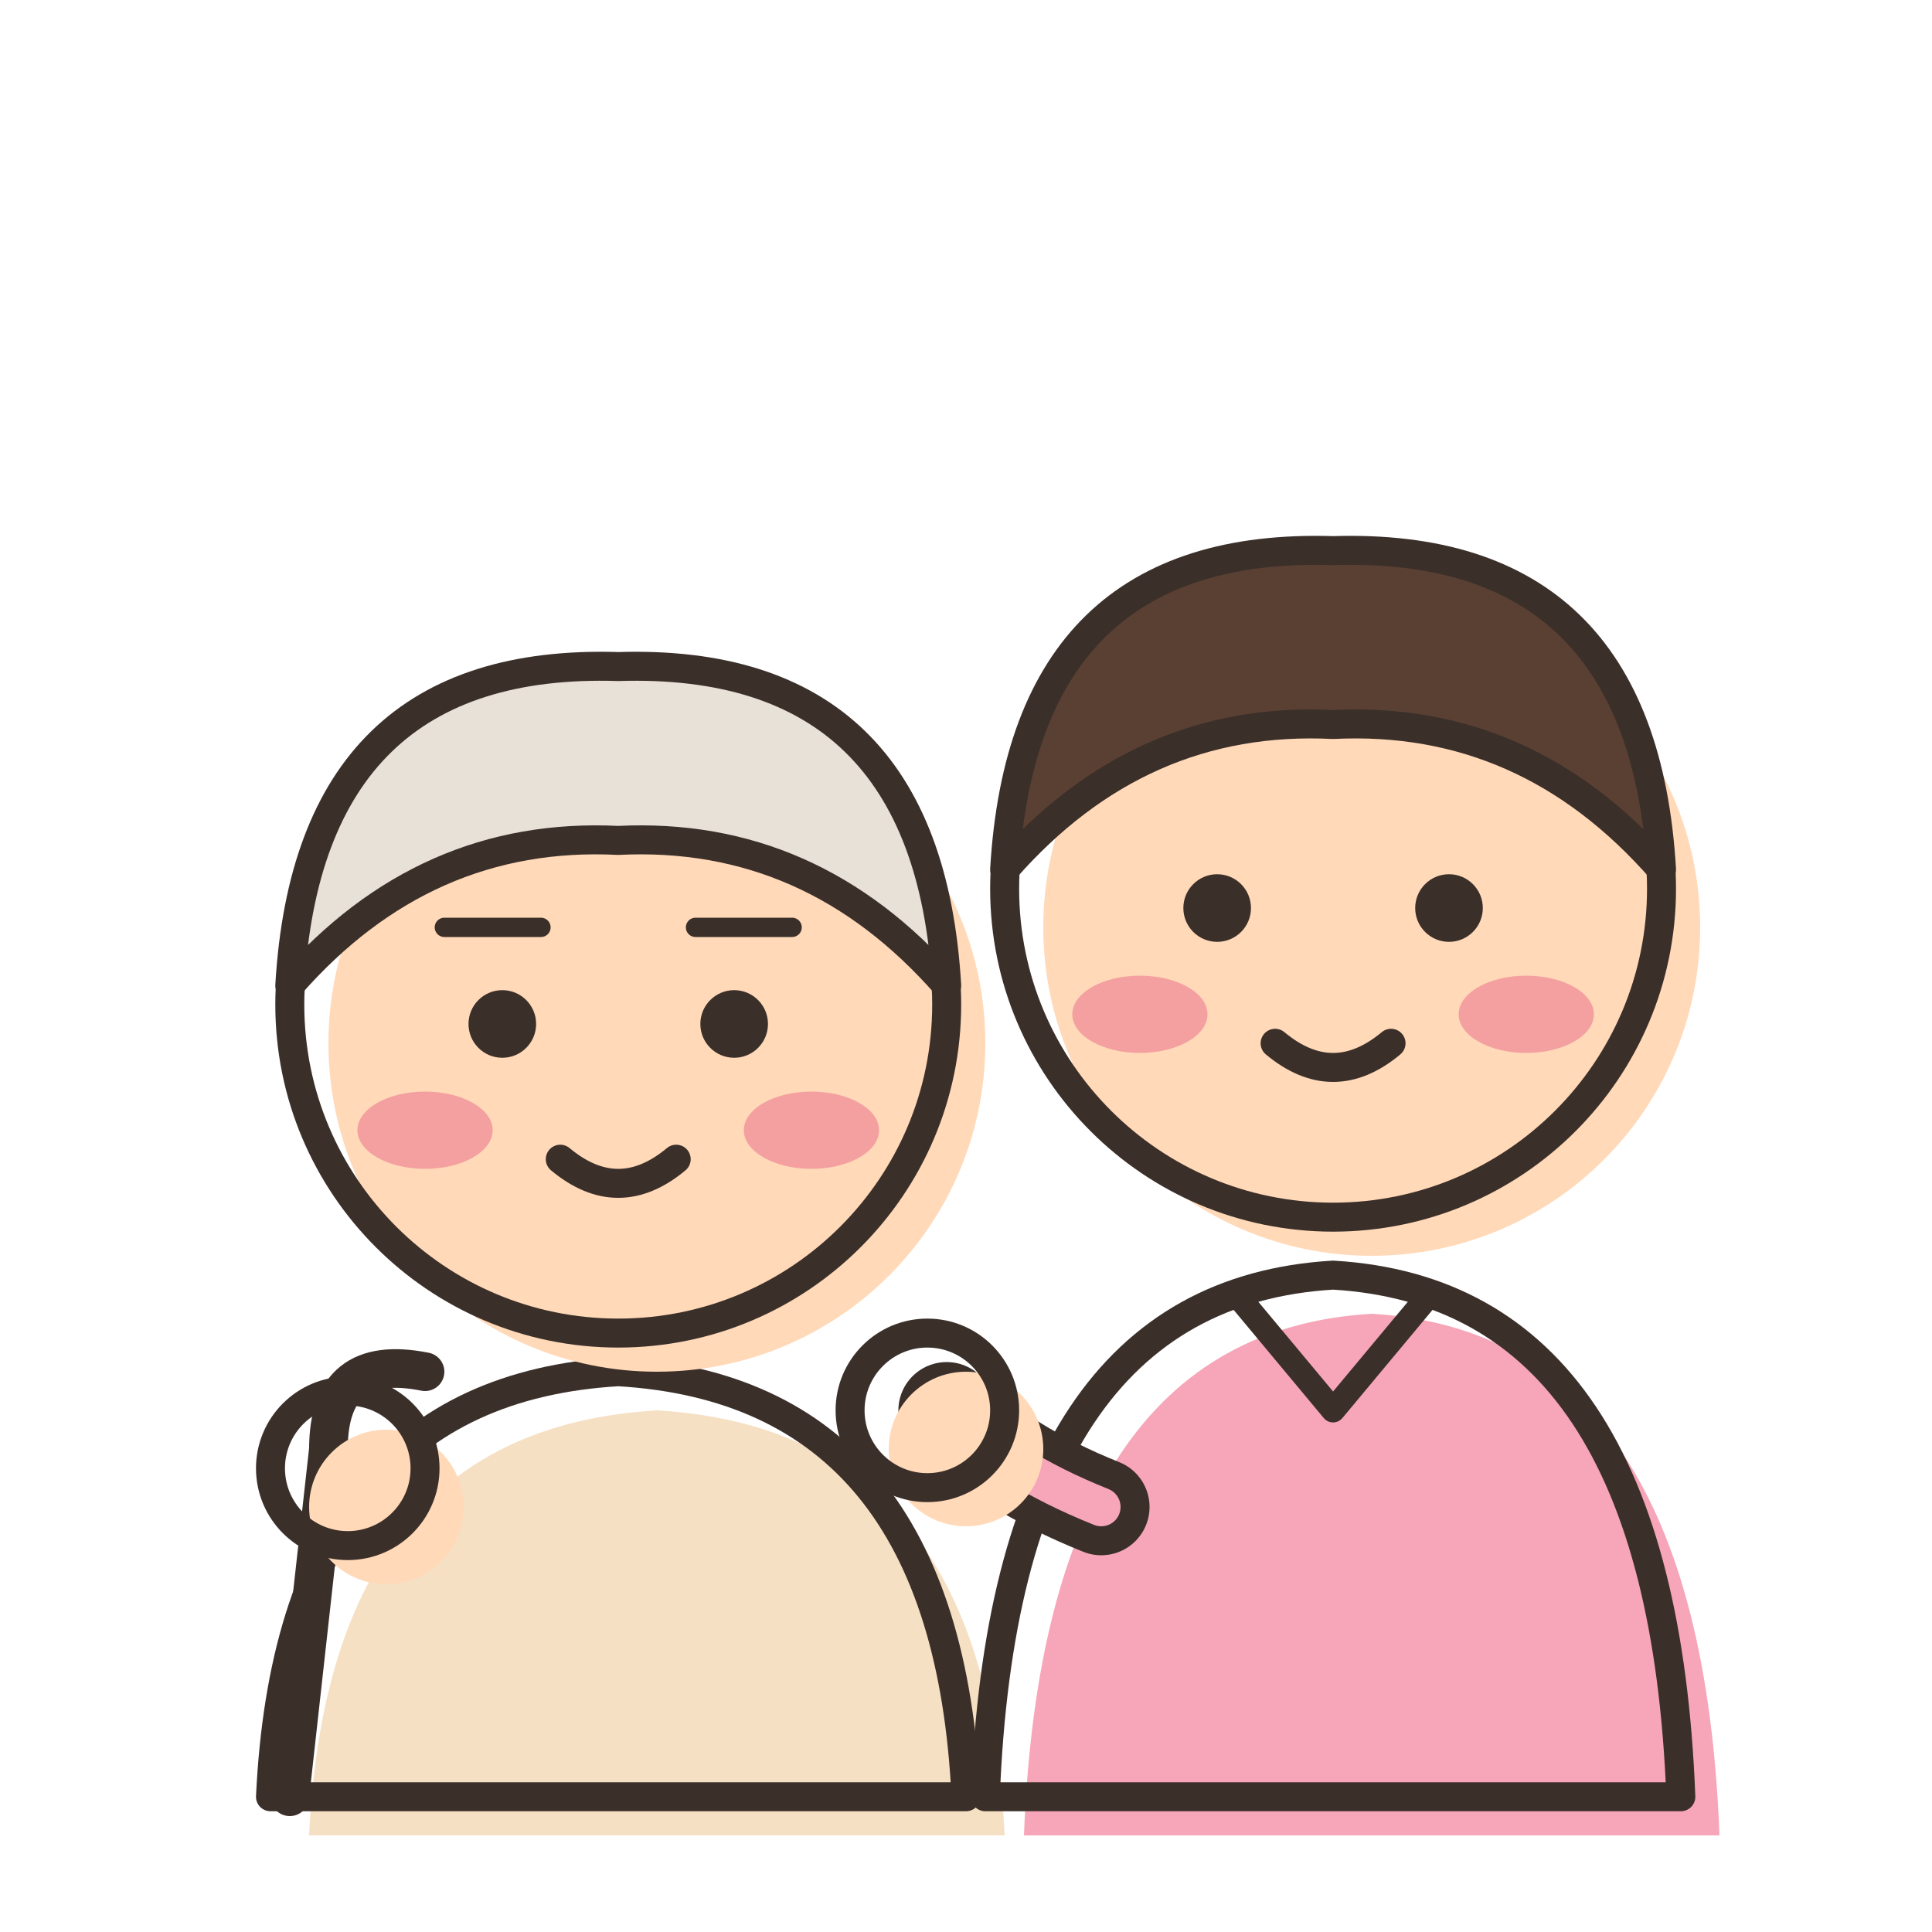
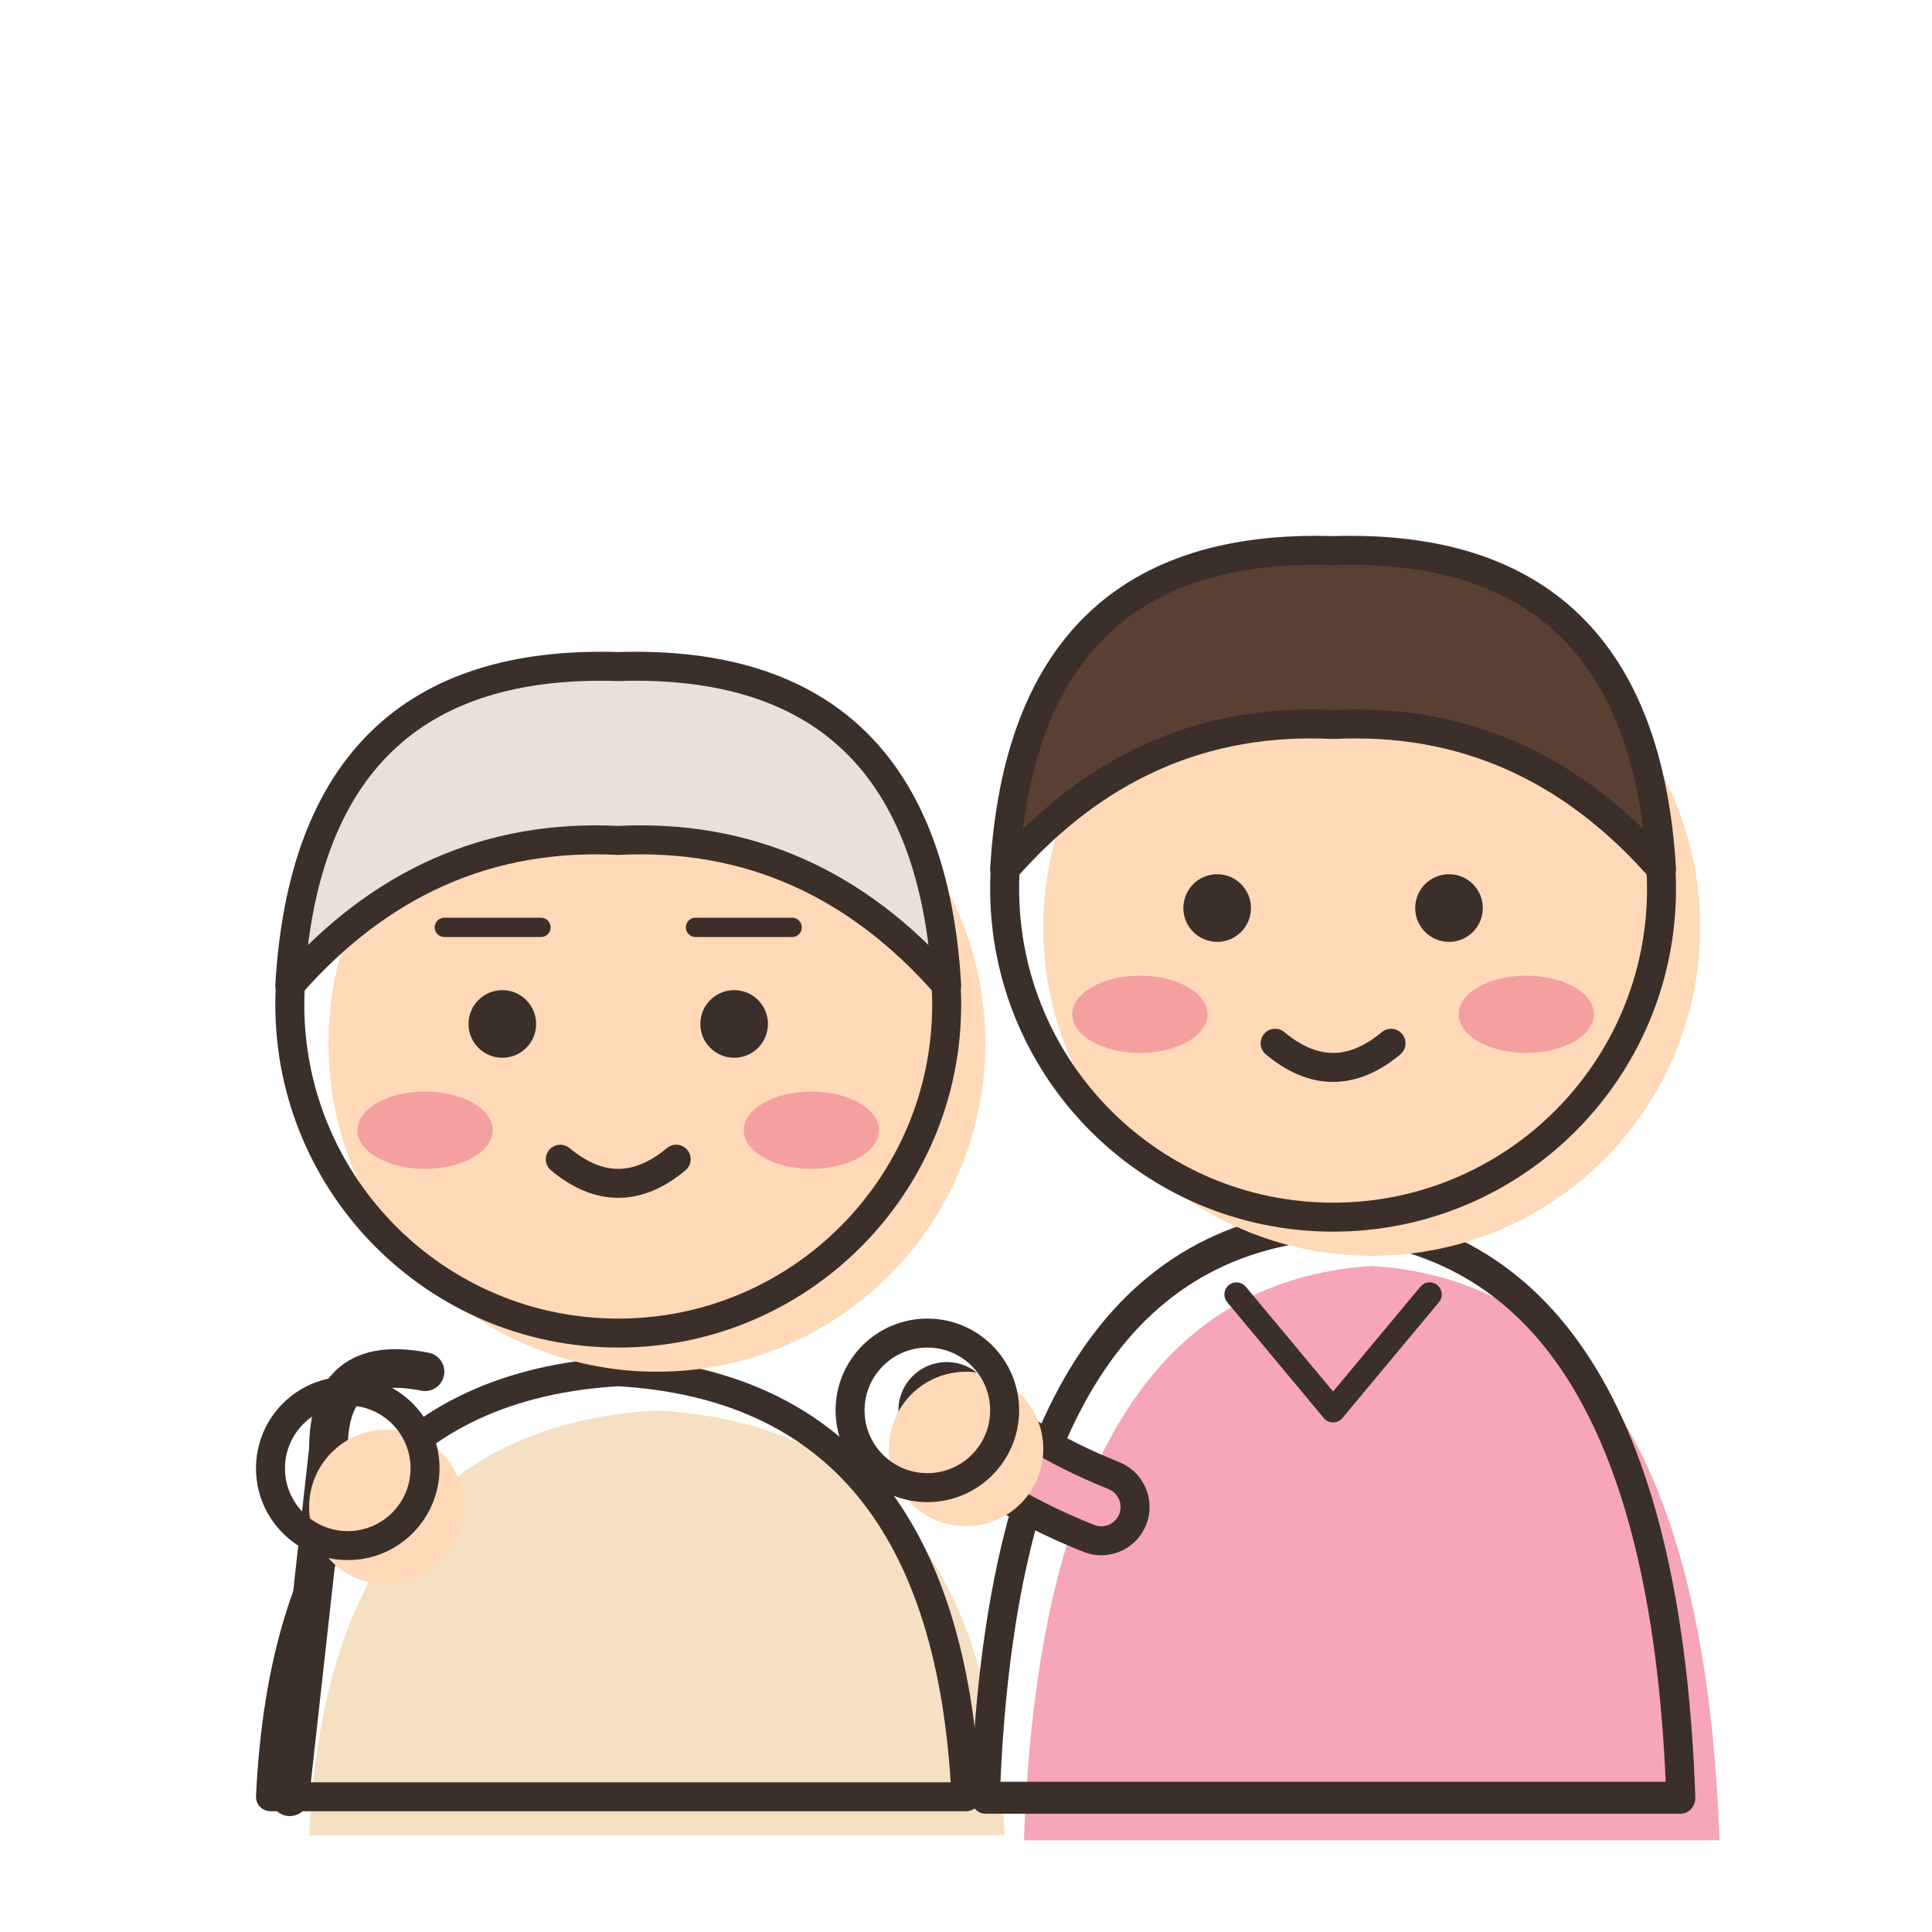
<svg xmlns="http://www.w3.org/2000/svg" viewBox="0 0 200 200" width="1000" height="1000">
  <g stroke="#3b2f2a" stroke-width="3" stroke-linecap="round" stroke-linejoin="round">
    <g transform="translate(4 4)">
      <path d="M28 186 Q30 144 64 142 Q98 144 100 186Z" fill="#f6e0c4" stroke="none" />
    </g>
    <path d="M28 186 Q30 144 64 142 Q98 144 100 186Z" fill="none" />
    <path d="M34 150 L30 186" stroke-width="4" fill="none" />
    <path d="M34 150 Q34 140 44 142" stroke-width="4" fill="none" />
    <g transform="translate(4 4)">
      <circle cx="64" cy="104" r="34" fill="#ffd9b8" stroke="none" />
    </g>
    <circle cx="64" cy="104" r="34" fill="none" />
    <path d="M30 102 Q32 68 64 69 Q96 68 98 102 Q84 86 64 87 Q44 86 30 102Z" fill="#e8e1d8" />
    <circle cx="52" cy="106" r="3.5" fill="#3b2f2a" stroke="none" />
    <circle cx="76" cy="106" r="3.5" fill="#3b2f2a" stroke="none" />
    <ellipse cx="44" cy="117" rx="7" ry="4" fill="#f4a0a0" stroke="none" />
    <ellipse cx="84" cy="117" rx="7" ry="4" fill="#f4a0a0" stroke="none" />
    <path d="M58 120 Q64 125 70 120" fill="none" />
    <path d="M46 96 L56 96 M72 96 L82 96" stroke-width="2" fill="none" />
    <g transform="translate(4 4)">
      <circle cx="36" cy="152" r="8" fill="#ffd9b8" stroke="none" />
    </g>
    <circle cx="36" cy="152" r="8" fill="none" />
-     <g transform="translate(4 4)">
-       <path d="M102 186 Q104 134 138 132 Q172 134 174 186Z" fill="#f6a6b8" stroke="none" />
+     <g transform="translate(0 185.0) scale(1 1.101) translate(0 -185.0)">
+       <g transform="translate(4 4)">
+         <path d="M102 186 Q104 134 138 132 Q172 134 174 186Z" fill="#f6a6b8" stroke="none" />
+       </g>
+       <path d="M102 186 Q104 134 138 132 Q172 134 174 186Z" fill="none" />
    </g>
-     <path d="M102 186 Q104 134 138 132 Q172 134 174 186Z" fill="none" />
    <path d="M128 134 L138 146 L148 134" stroke-width="2.5" fill="none" />
    <g transform="translate(4 4)">
      <circle cx="138" cy="92" r="34" fill="#ffd9b8" stroke="none" />
    </g>
    <circle cx="138" cy="92" r="34" fill="none" />
    <path d="M104 90 Q106 56 138 57 Q170 56 172 90 Q158 74 138 75 Q118 74 104 90Z" fill="#5a4033" />
    <circle cx="126" cy="94" r="3.5" fill="#3b2f2a" stroke="none" />
    <circle cx="150" cy="94" r="3.5" fill="#3b2f2a" stroke="none" />
    <ellipse cx="118" cy="105" rx="7" ry="4" fill="#f4a0a0" stroke="none" />
    <ellipse cx="158" cy="105" rx="7" ry="4" fill="#f4a0a0" stroke="none" />
    <path d="M132 108 Q138 113 144 108" fill="none" />
    <path d="M114 156 Q104 152 98 146" stroke-width="10" fill="none" />
    <path d="M114 156 Q104 152 98 146" stroke="#f6a6b8" stroke-width="4" fill="none" />
    <g transform="translate(4 4)">
      <circle cx="96" cy="146" r="8" fill="#ffd9b8" stroke="none" />
    </g>
    <circle cx="96" cy="146" r="8" fill="none" />
  </g>
</svg>
